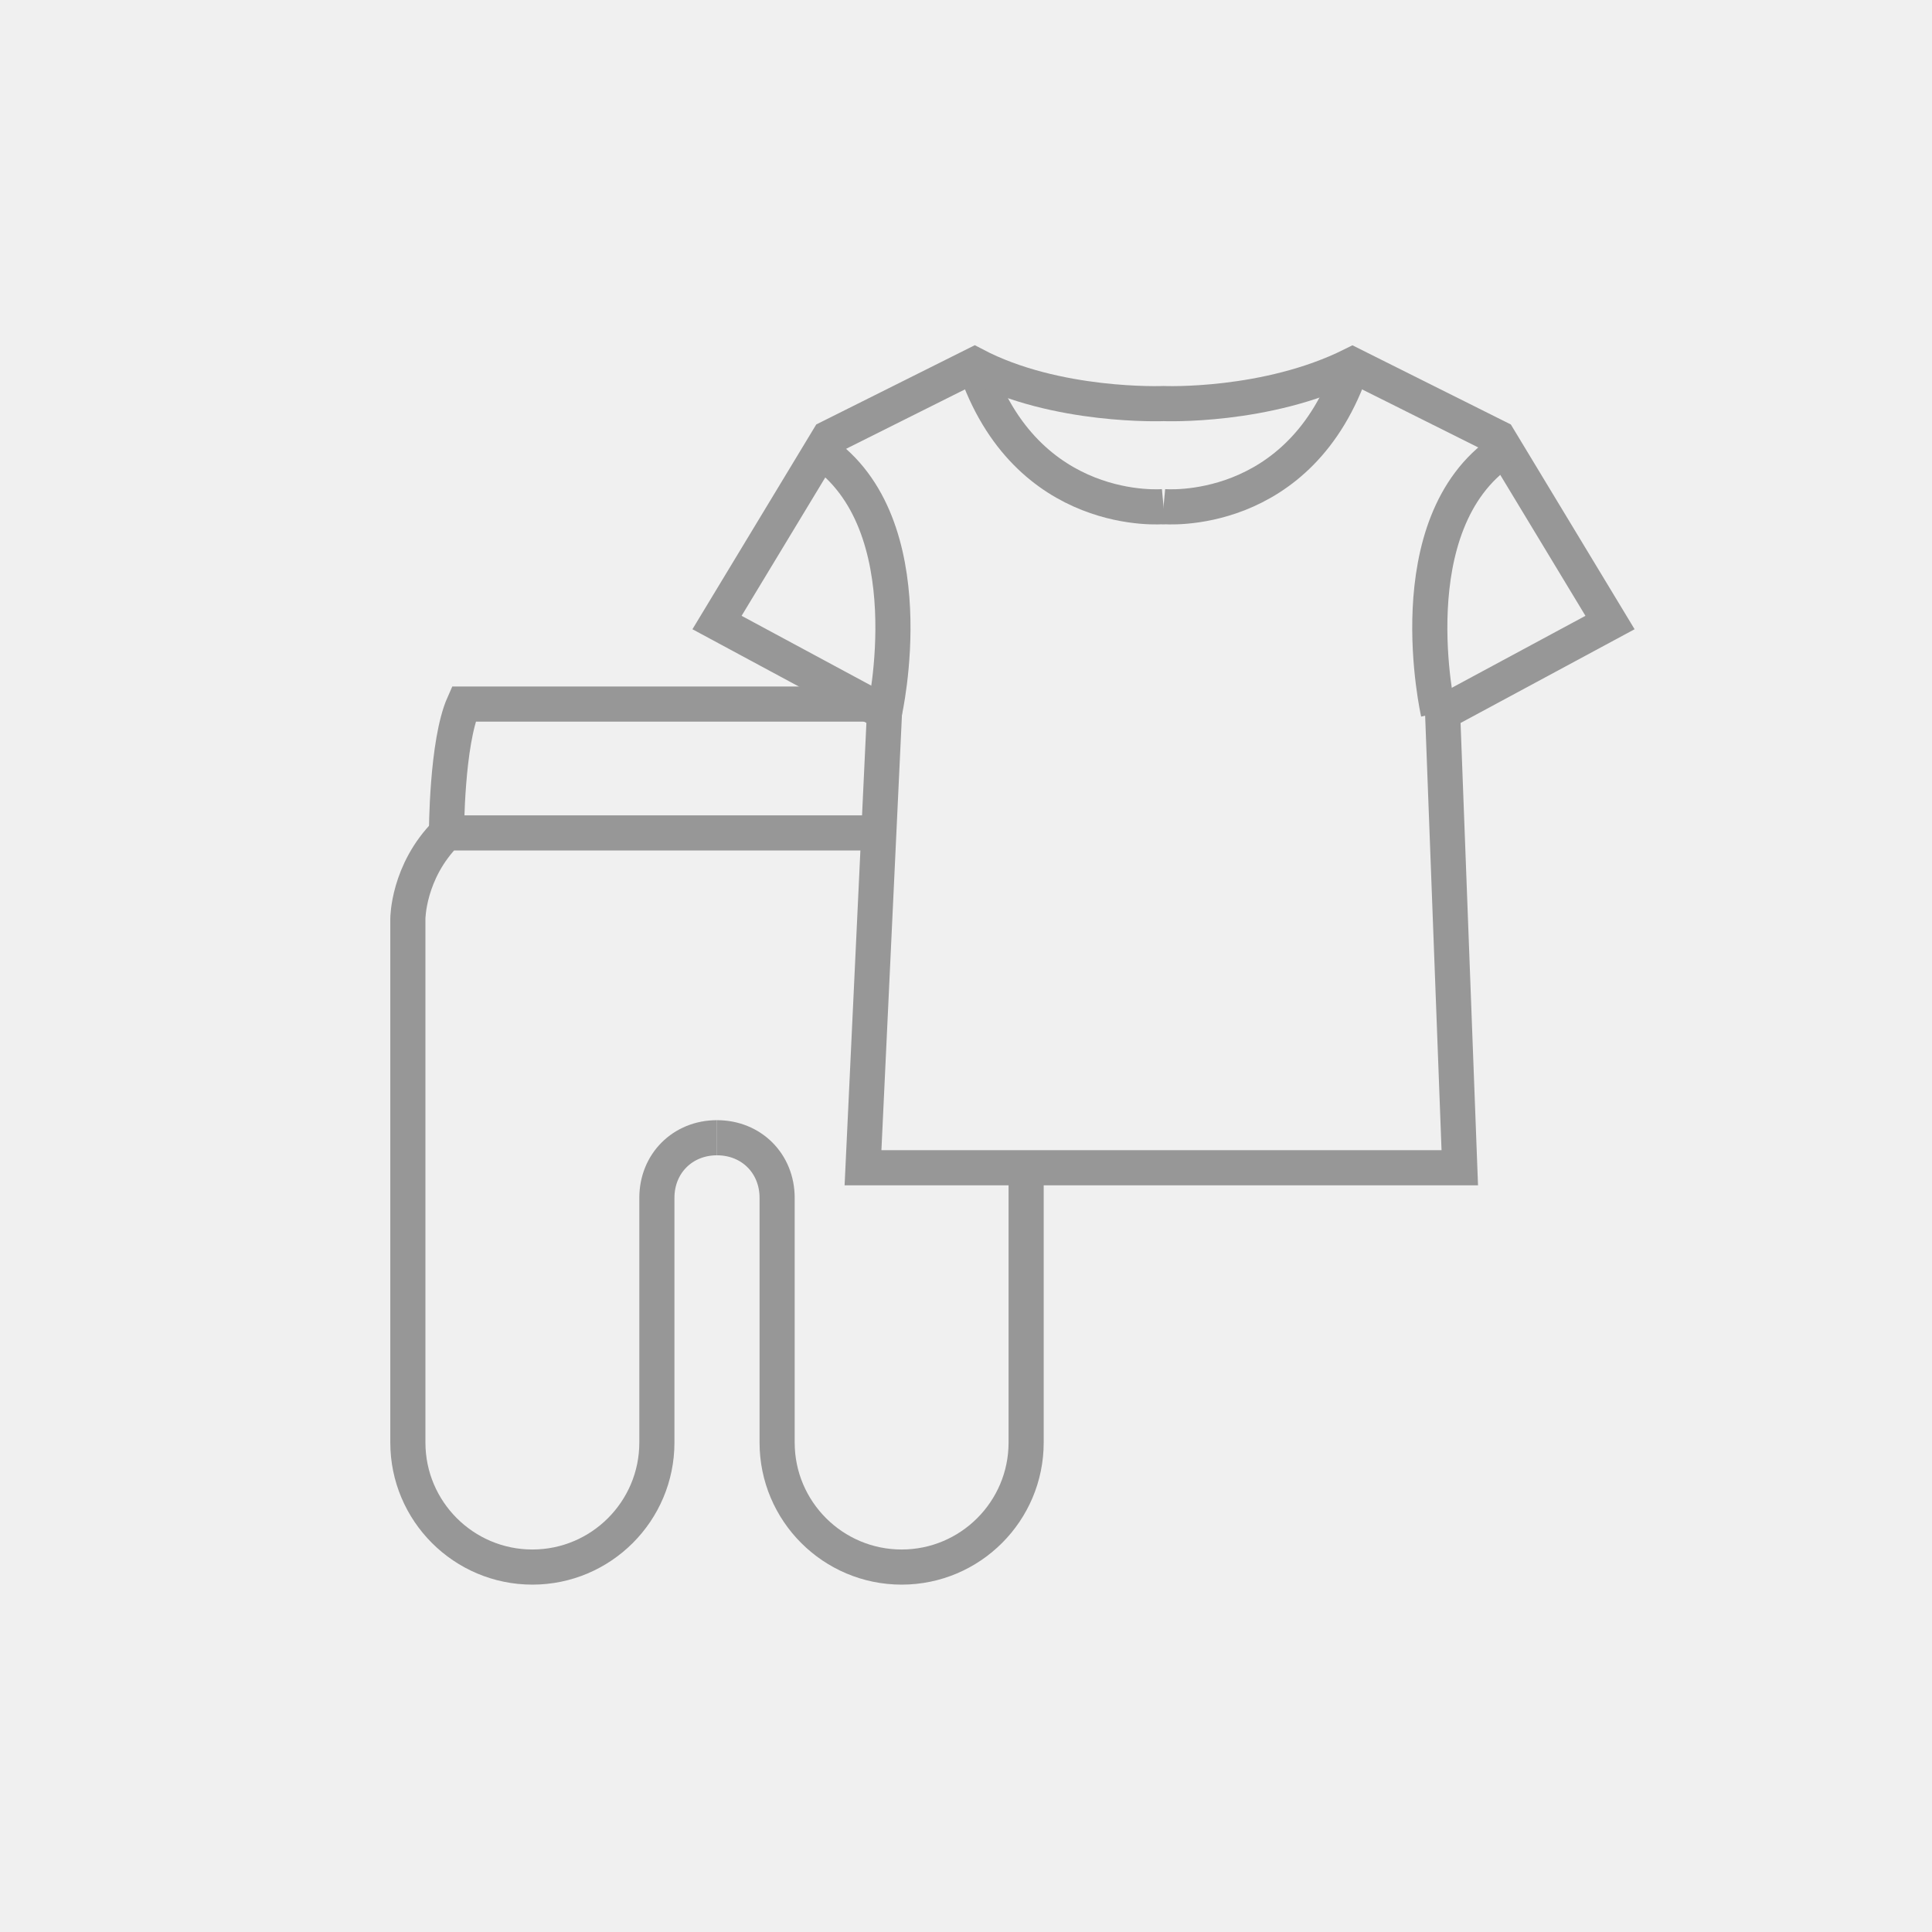
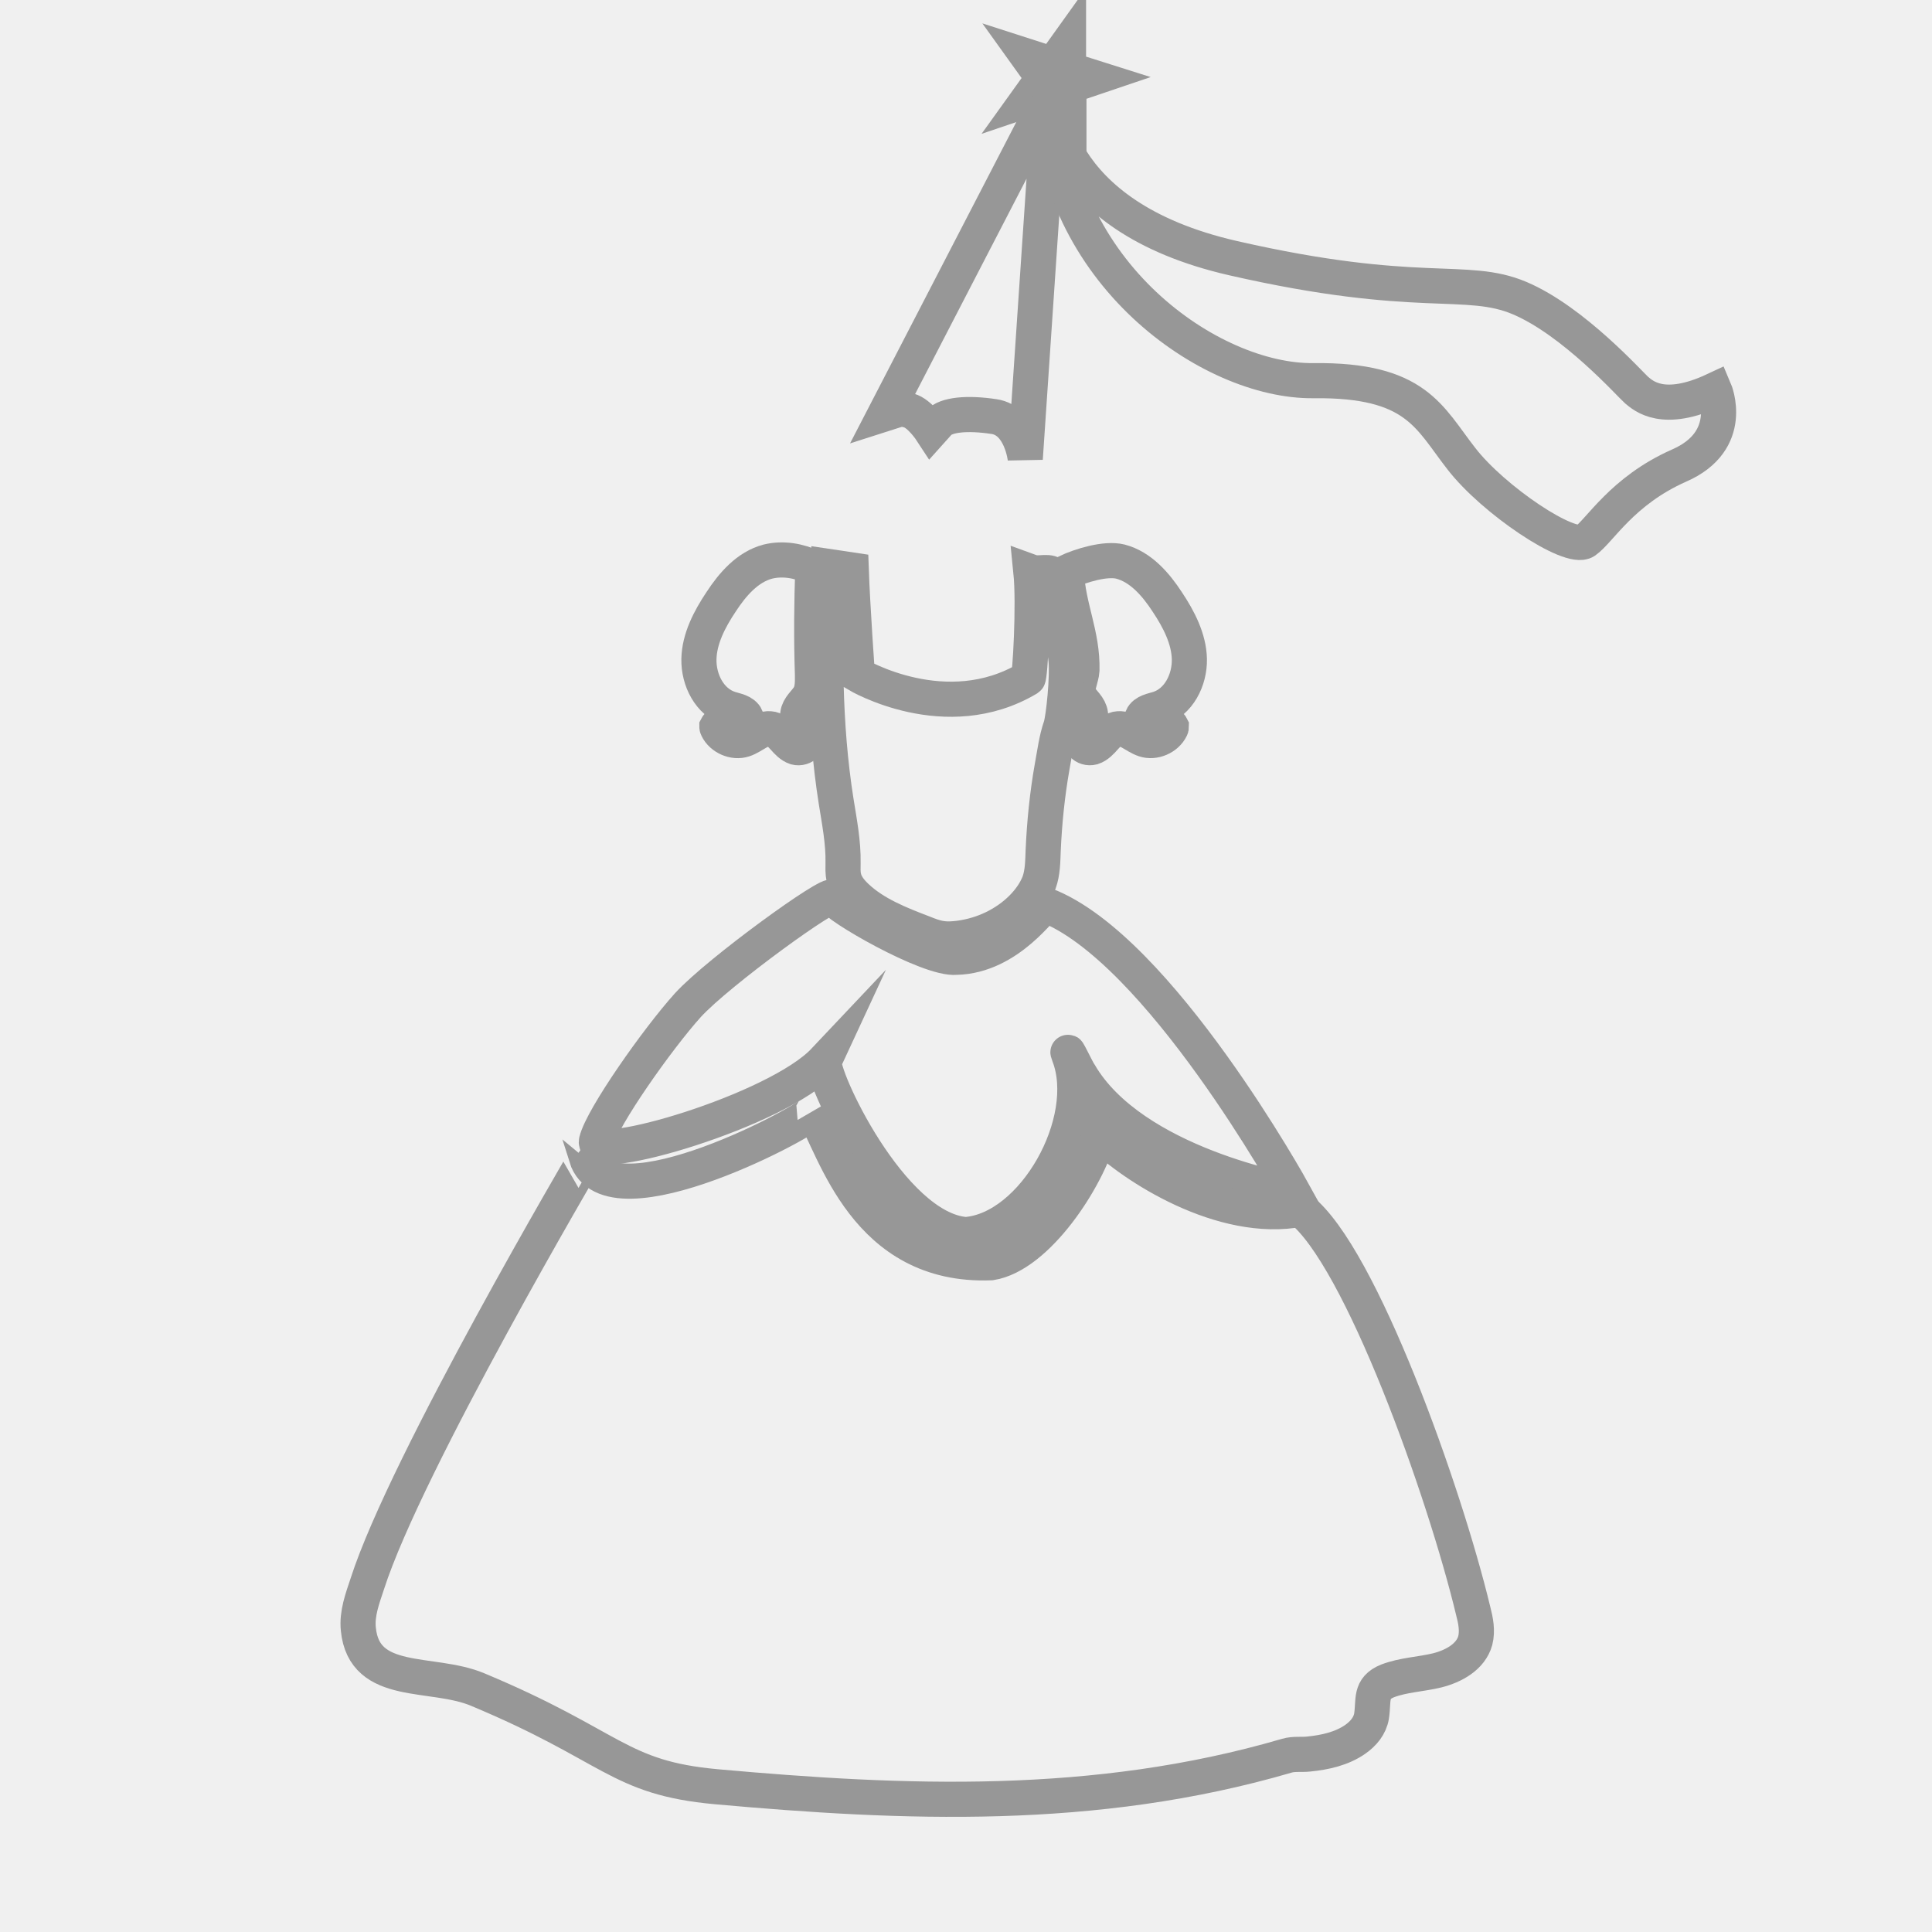
<svg xmlns="http://www.w3.org/2000/svg" width="55" height="55" viewBox="0 0 55 55" fill="none">
  <g clip-path="url(#clip0)">
-     <path d="M20.411 32.389C19.434 32.389 18.7 33.122 18.7 34.1V41.066C18.7 43.022 17.111 44.611 15.156 44.611C13.2 44.611 11.611 43.022 11.611 41.066V26.155C11.611 26.155 11.611 24.811 12.711 23.711H25" stroke="#979797" stroke-miterlimit="10" />
-     <path d="M12.711 23.711C12.711 23.711 12.711 21.144 13.2 20.044H25" stroke="#979797" stroke-miterlimit="10" />
-     <path d="M20.412 32.389C21.39 32.389 22.123 33.122 22.123 34.1V41.066C22.123 43.022 23.712 44.611 25.668 44.611C27.623 44.611 29.212 43.022 29.212 41.066V33.611" stroke="#979797" stroke-miterlimit="10" />
-     <path d="M25.179 20.289C25.179 20.289 26.401 14.911 23.346 12.833" stroke="#979797" stroke-miterlimit="10" />
-     <path d="M33.124 14.422C33.124 14.422 29.213 14.789 27.746 10.389" stroke="#979797" stroke-miterlimit="10" />
-     <path d="M33.123 11.489C33.123 11.489 36.057 11.611 38.501 10.389L42.657 12.466L45.834 17.722L41.068 20.289L41.557 33.244H34.468H31.657H24.568L25.179 20.289L20.412 17.722L23.59 12.466L27.745 10.389C30.068 11.611 33.123 11.489 33.123 11.489Z" stroke="#979797" stroke-miterlimit="10" />
-     <path d="M40.945 20.289C40.945 20.289 39.722 14.911 42.778 12.833" stroke="#979797" stroke-miterlimit="10" />
-     <path d="M33.123 14.422C33.123 14.422 37.034 14.789 38.501 10.389" stroke="#979797" stroke-miterlimit="10" />
+     <path d="M23.14 16.15C22.745 15.964 22.292 15.882 21.862 15.987C21.28 16.138 20.85 16.638 20.525 17.138C20.199 17.626 19.908 18.184 19.897 18.765C19.885 19.358 20.199 19.986 20.769 20.172C20.943 20.23 21.164 20.253 21.245 20.428C20.99 20.498 20.734 20.567 20.478 20.637C20.455 20.649 20.42 20.66 20.408 20.684C20.408 20.695 20.408 20.707 20.42 20.73C20.548 20.997 20.897 21.149 21.176 21.056C21.455 20.963 21.687 20.695 21.966 20.753C22.106 20.788 22.21 20.893 22.315 21.009C22.408 21.114 22.513 21.23 22.652 21.277C22.885 21.335 23.059 21.125 23.012 20.928C22.966 20.707 22.687 20.579 22.71 20.335C22.733 20.126 22.931 19.986 23.036 19.812C23.14 19.626 23.129 19.405 23.129 19.195C23.094 18.161 23.105 17.161 23.14 16.15Z" stroke="#979797" stroke-miterlimit="10" />
+     <path d="M30.359 16.289C30.755 16.103 31.464 15.882 31.894 15.987C32.475 16.138 32.905 16.638 33.231 17.138C33.556 17.626 33.847 18.184 33.859 18.765C33.87 19.358 33.556 19.986 32.987 20.172C32.812 20.23 32.592 20.253 32.51 20.428C32.766 20.497 33.022 20.567 33.278 20.637C33.301 20.649 33.336 20.66 33.347 20.683C33.347 20.695 33.347 20.707 33.336 20.73C33.208 20.997 32.859 21.148 32.58 21.055C32.301 20.962 32.068 20.695 31.789 20.753C31.65 20.788 31.545 20.893 31.441 21.009C31.348 21.114 31.243 21.23 31.103 21.276C30.871 21.334 30.697 21.125 30.743 20.928C30.79 20.707 31.069 20.579 31.045 20.335C31.022 20.125 30.824 19.986 30.72 19.812C30.615 19.626 30.79 19.3 30.801 19.079C30.824 18.056 30.406 17.3 30.359 16.289Z" stroke="#979797" stroke-miterlimit="10" />
+     <path d="M30.348 18.8C30.29 18.196 30.081 16.51 30.023 16.417C29.895 16.196 29.604 16.371 29.348 16.278C29.441 17.196 29.325 19.277 29.267 19.312C26.93 20.707 24.407 19.207 24.407 19.207C24.407 19.207 24.268 17.219 24.233 16.22C24.012 16.185 23.791 16.161 23.57 16.127C23.466 18.359 23.454 20.602 23.803 22.811C23.896 23.393 24.012 23.985 24 24.567C24 24.706 23.989 24.846 24.024 24.985C24.07 25.195 24.221 25.381 24.396 25.543C24.907 26.02 25.605 26.299 26.279 26.555C26.453 26.625 26.628 26.694 26.814 26.718C26.977 26.741 27.151 26.729 27.325 26.706C28 26.613 28.628 26.311 29.093 25.846C29.302 25.636 29.476 25.392 29.581 25.125C29.685 24.834 29.685 24.52 29.697 24.218C29.732 23.416 29.813 22.614 29.953 21.823C30.023 21.451 30.069 21.056 30.197 20.684C30.278 20.44 30.395 19.265 30.348 18.8Z" stroke="#979797" stroke-miterlimit="10" />
+     <path d="M29.769 25.764C29.687 25.729 28.734 27.218 27.223 27.252C26.444 27.334 23.735 25.764 23.712 25.543C23.688 25.323 20.445 27.671 19.584 28.613C18.724 29.566 17.143 31.81 16.98 32.484C16.817 33.158 22.107 31.635 23.467 30.194C23.316 30.519 25.351 34.983 27.49 35.146C29.431 35.007 31.152 31.914 30.431 30.043C30.292 29.682 30.675 30.496 30.734 30.566C32.245 33.158 36.814 33.937 36.814 33.937C36.814 33.937 32.989 26.997 29.769 25.764Z" stroke="#979797" stroke-miterlimit="10" />
+     <path d="M10.457 45.086C10.318 45.505 10.155 45.935 10.201 46.377C10.364 48.051 12.294 47.551 13.596 48.097C17.468 49.713 17.584 50.608 20.386 50.864C25.699 51.341 31.151 51.585 36.639 49.98C36.836 49.922 37.057 49.957 37.255 49.934C37.72 49.888 38.196 49.783 38.58 49.516C38.813 49.353 38.999 49.132 39.045 48.853C39.115 48.399 38.987 48.062 39.498 47.853C39.952 47.679 40.44 47.667 40.917 47.551C41.382 47.434 41.87 47.167 41.998 46.702C42.068 46.423 42.01 46.132 41.94 45.865C41.126 42.47 38.731 35.751 37.022 34.425C34.802 34.855 32.244 33.205 31.302 32.263C30.953 33.565 29.523 35.739 28.21 35.948C24.641 36.088 23.78 32.716 23.141 31.635C23.234 31.798 17.328 34.995 16.689 32.937C16.7 32.937 11.562 41.645 10.457 45.086Z" stroke="#979797" stroke-miterlimit="10" />
+     <path d="M29.187 13.057C29.187 13.057 29.071 11.976 28.303 11.86C27.536 11.743 26.931 11.802 26.722 12.034C26.513 12.267 26.513 12.267 26.513 12.267C26.513 12.267 26.187 11.767 25.873 11.685C25.548 11.592 25.49 11.685 25.49 11.685L25.199 11.778L29.884 2.722L29.187 13.057Z" stroke="#979797" stroke-miterlimit="10" />
+     <path d="M30.418 1.222V1.978L31.151 2.21L30.43 2.454V3.21L29.977 2.594L29.256 2.838L29.698 2.222L29.256 1.606L29.977 1.838L30.418 1.222Z" stroke="#979797" stroke-miterlimit="10" />
+     <path d="M29.895 2.722C29.895 2.722 29.813 6.14 35.103 7.349C40.393 8.558 41.73 7.837 43.264 8.488C44.799 9.139 46.403 10.941 46.589 11.104C46.787 11.267 47.345 11.79 48.81 11.104C48.81 11.104 49.426 12.546 47.798 13.255C46.171 13.976 45.543 15.115 45.124 15.406C44.694 15.696 42.509 14.232 41.602 13.057C40.683 11.883 40.323 10.802 37.393 10.837C34.452 10.872 29.999 7.756 29.895 2.722Z" stroke="#979797" stroke-miterlimit="10" />
  </g>
  <defs>
    <clipPath id="clip0">
      <rect width="55" height="55" fill="white" />
    </clipPath>
  </defs>
</svg>
